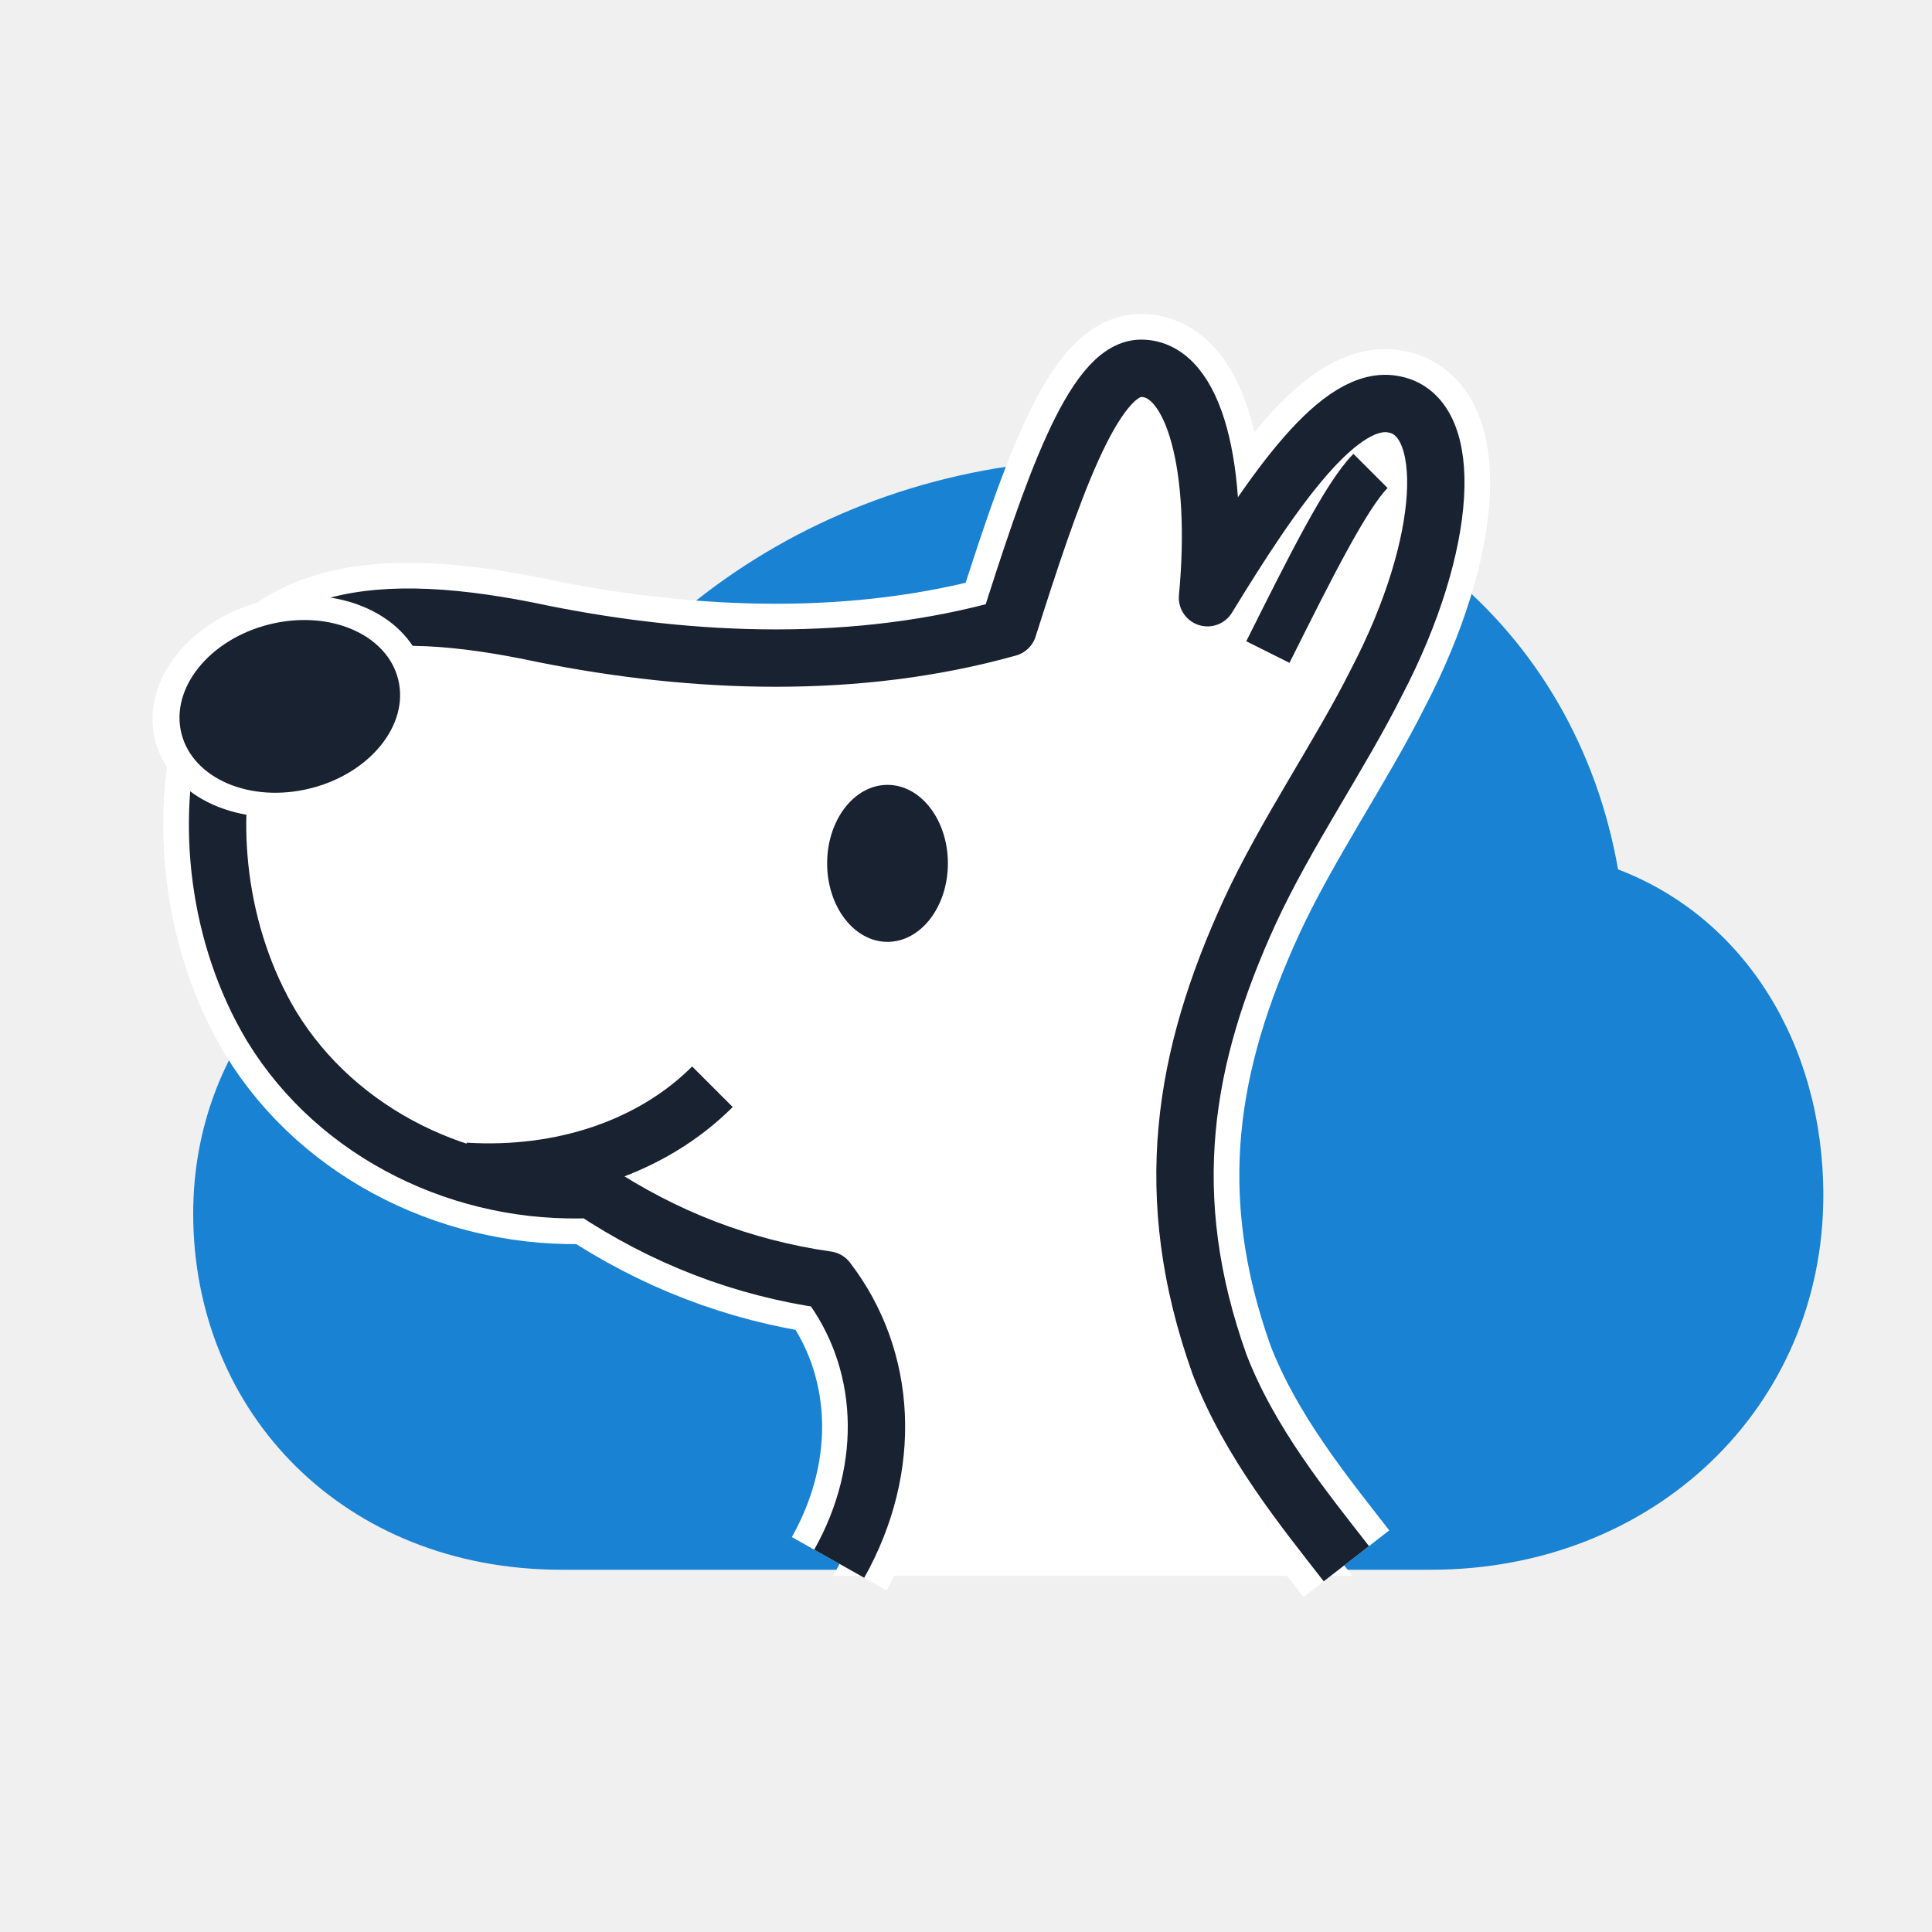
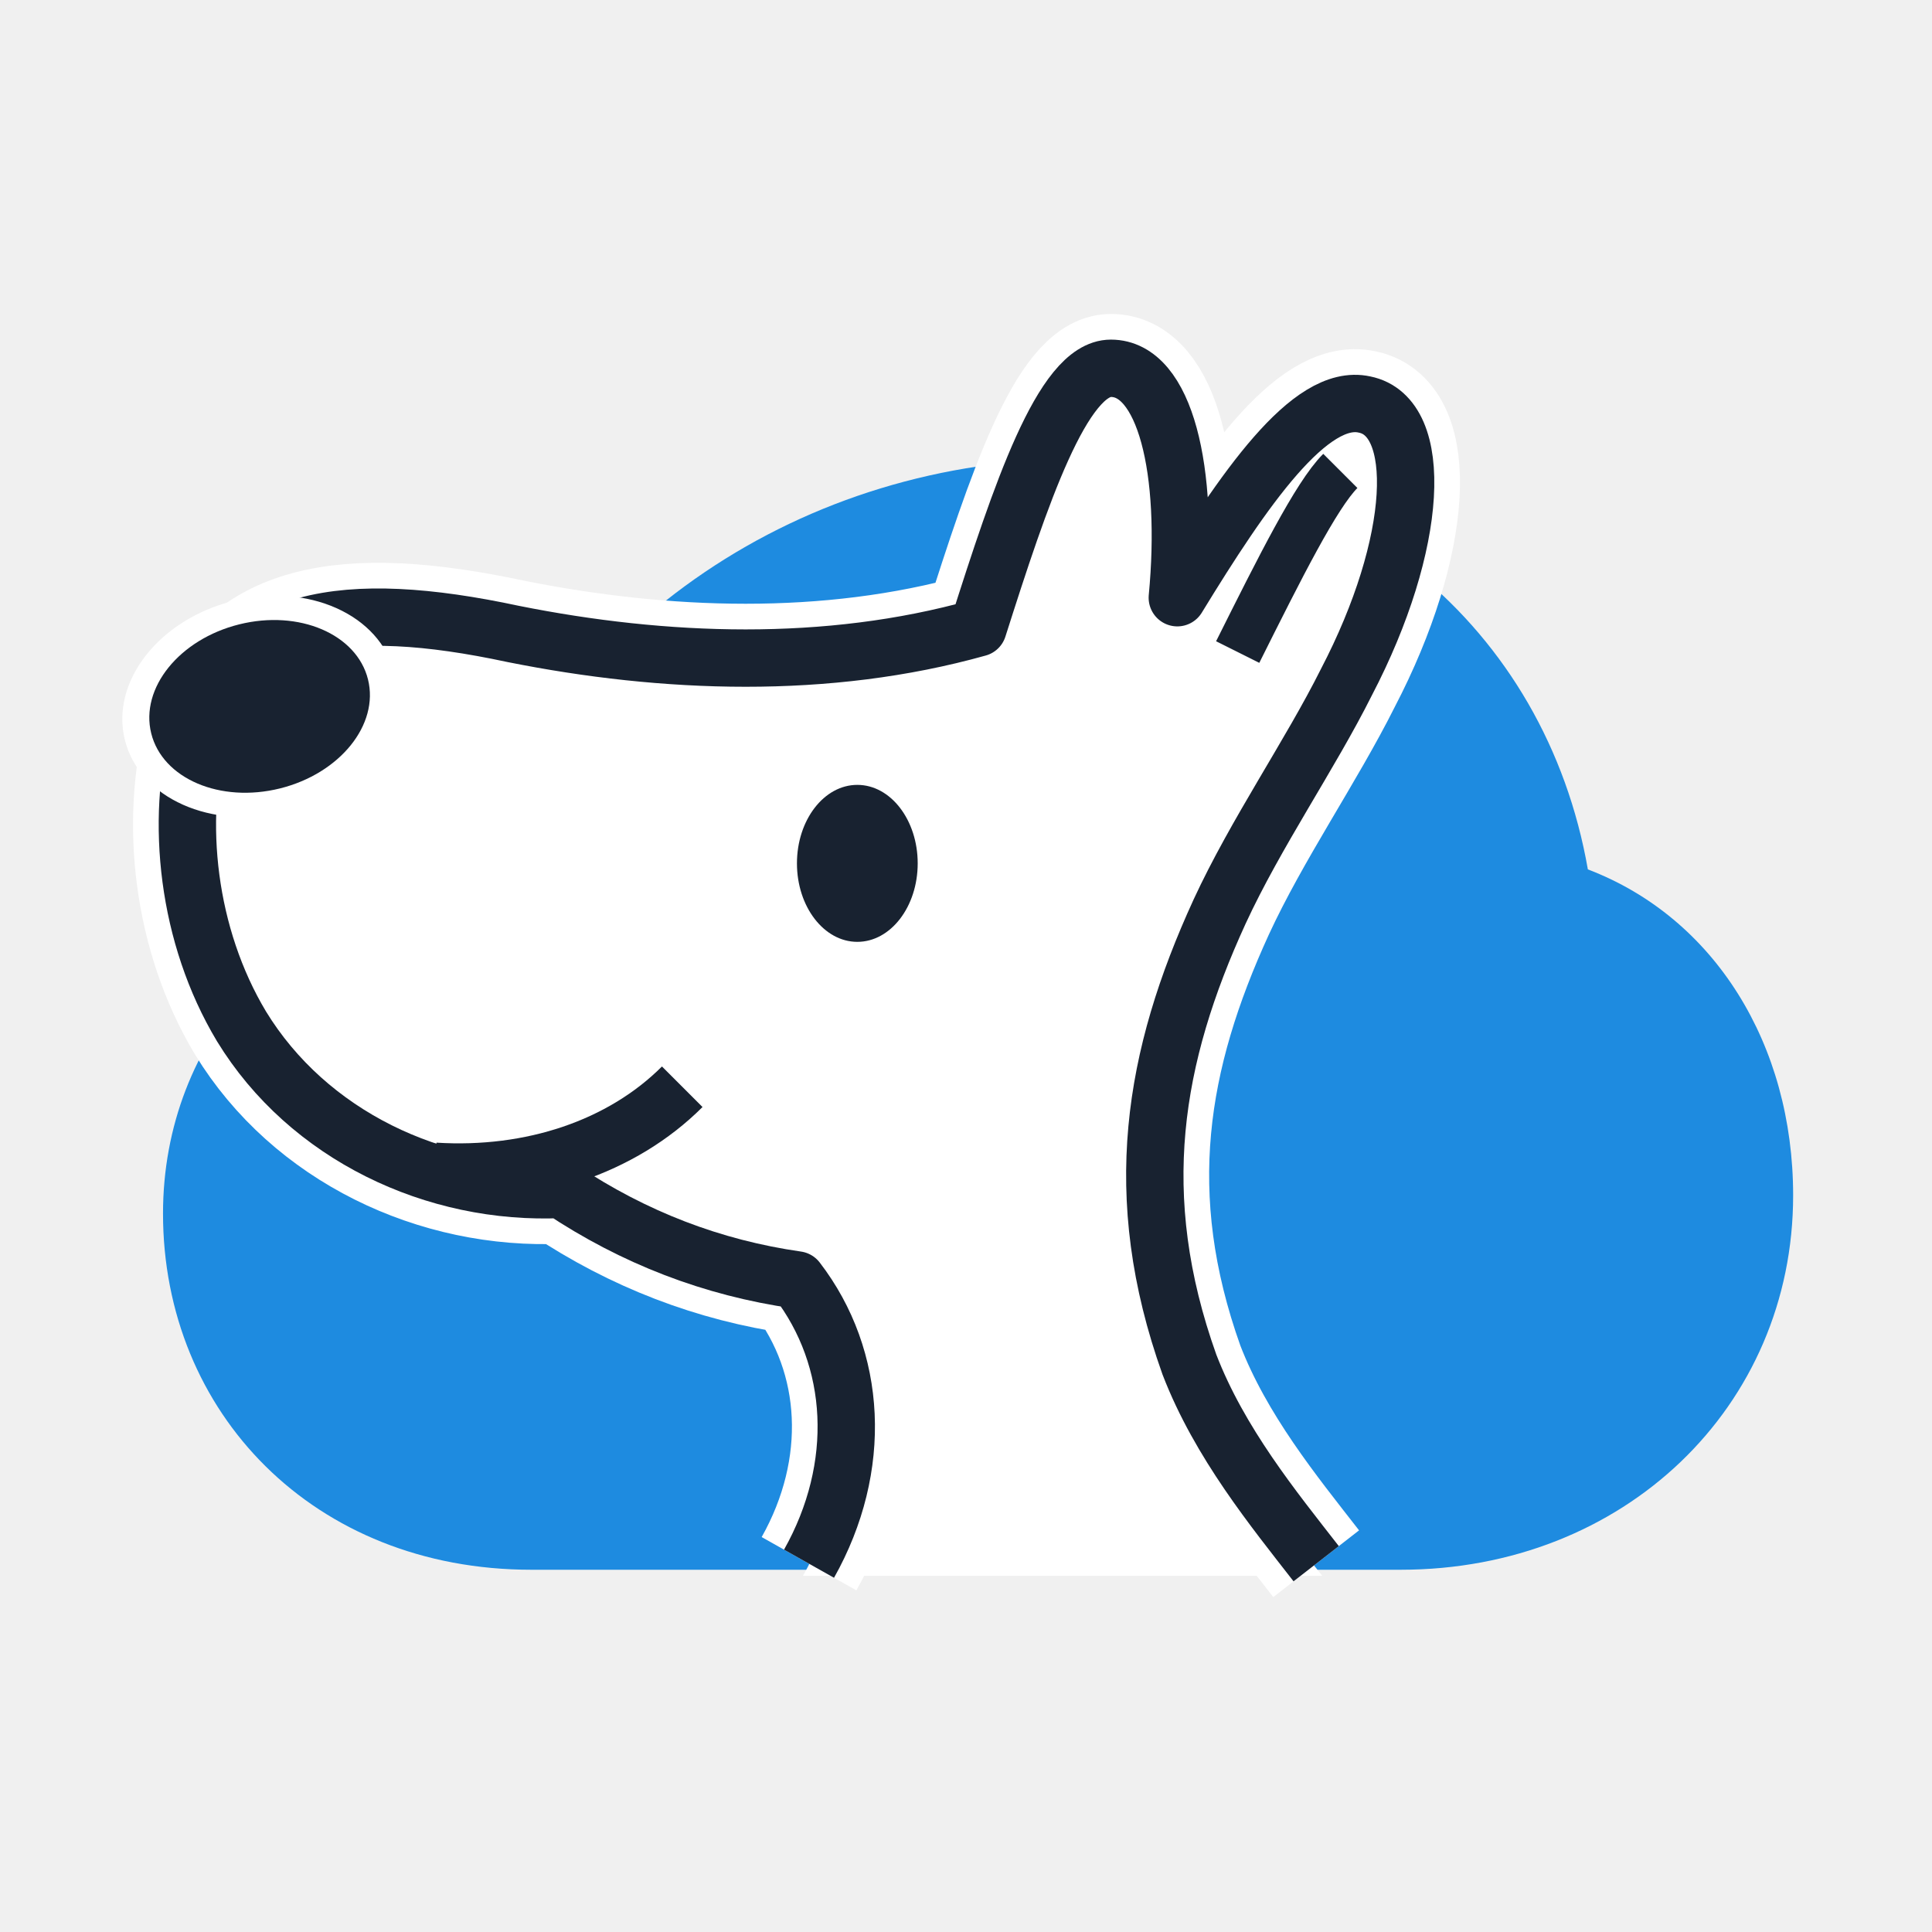
<svg xmlns="http://www.w3.org/2000/svg" viewBox="0 0 64 64">
-   <path fill="#1982D2" d="M18.6 52.0C11.4 52.0 6.4 46.8 6.4 40.2C6.4 34.4 10.6 29.8 16.4 29.0C19.6 20.6 27.6 15.2 36.8 15.2C45.6 15.2 52.2 20.8 53.6 28.8C57.8 30.4 60.4 34.6 60.4 39.6C60.4 46.6 54.8 52.0 47.4 52.0Z" />
-   <path fill="none" stroke="#FFFFFF" stroke-width="3.6" stroke-linejoin="round" d="M27.8 51.8C29.6 48.6 29.4 45.0 27.4 42.4C24.6 42.0 22.0 41.0 19.6 39.4C15.4 39.6 11.2 37.6 9.0 34.0C7.2 31.0 6.8 27.2 7.6 24.2C8.8 20.4 12.4 19.8 18.0 21.0C23.0 22.0 28.4 22.2 33.4 20.8C34.8 16.4 36.2 12.2 37.8 12.2C39.6 12.2 40.4 15.6 40.0 19.8C42.2 16.2 44.4 13.0 46.2 13.4C48.2 13.8 48.0 18.0 45.6 22.6C44.4 25.0 42.6 27.6 41.4 30.2C39.2 35.0 38.4 39.6 40.4 45.2C41.4 47.8 43.2 50.0 44.6 51.8" />
-   <path fill="#FFFFFF" d="M27.6 52.2C29.4 49.0 29.4 45.2 27.4 42.6C24.6 42.2 22.0 41.2 19.6 39.6C15.6 39.6 11.4 37.8 9.2 34.2C7.4 31.2 6.8 27.4 7.6 24.4C8.6 20.6 12.2 19.8 17.8 21.0C23.0 22.0 28.4 22.2 33.4 20.8C34.8 16.4 36.2 12.2 37.8 12.2C39.6 12.2 40.4 15.6 40.0 19.8C42.2 16.2 44.4 13.0 46.2 13.4C48.2 13.8 48.0 18.0 45.6 22.6C44.4 25.0 42.6 27.6 41.4 30.2C39.2 35.0 38.4 39.6 40.4 45.2C41.4 47.8 43.2 50.2 44.8 52.2Z" />
-   <path fill="none" stroke="#182230" stroke-width="1.9" stroke-linejoin="round" d="M27.8 51.8C29.6 48.6 29.4 45.0 27.4 42.4C24.6 42.0 22.0 41.0 19.6 39.4C15.4 39.6 11.2 37.6 9.0 34.0C7.2 31.0 6.8 27.2 7.6 24.2C8.8 20.4 12.4 19.8 18.0 21.0C23.0 22.0 28.4 22.2 33.4 20.8C34.8 16.4 36.2 12.2 37.8 12.2C39.6 12.2 40.4 15.6 40.0 19.8C42.2 16.2 44.4 13.0 46.2 13.4C48.2 13.8 48.0 18.0 45.6 22.6C44.4 25.0 42.6 27.6 41.4 30.2C39.2 35.0 38.4 39.6 40.4 45.2C41.4 47.8 43.2 50.0 44.6 51.8" />
-   <path fill="none" stroke="#182230" stroke-width="1.9" stroke-linejoin="round" d="M15.4 38.8C18.6 39.0 21.6 38.0 23.6 36.0" />
-   <path fill="none" stroke="#182230" stroke-width="1.6" stroke-linejoin="round" d="M42.0 21.6C43.4 18.8 44.6 16.4 45.4 15.6" />
-   <ellipse cx="9.6" cy="23.4" rx="4.6" ry="3.6" transform="rotate(-14 9.6 23.4)" fill="#FFFFFF" />
-   <ellipse cx="9.6" cy="23.4" rx="3.7" ry="2.8" transform="rotate(-14 9.6 23.4)" fill="#182230" />
-   <ellipse cx="29.4" cy="28.6" rx="2.0" ry="2.6" fill="#182230" />
+   <g transform="translate(-1 0)">
+     <path fill="#1E8BE0" d="M18.6 52.0C11.4 52.0 6.4 46.8 6.4 40.2C6.4 34.4 10.6 29.8 16.4 29.0C19.6 20.6 27.6 15.2 36.8 15.2C45.6 15.2 52.2 20.8 53.6 28.8C57.8 30.4 60.4 34.6 60.4 39.6C60.4 46.6 54.8 52.0 47.4 52.0Z" />
+     <path fill="none" stroke="#FFFFFF" stroke-width="3.6" stroke-linejoin="round" d="M27.8 51.8C29.6 48.6 29.4 45.0 27.4 42.4C24.6 42.0 22.0 41.0 19.6 39.4C15.4 39.6 11.2 37.6 9.0 34.0C7.2 31.0 6.8 27.2 7.6 24.2C8.8 20.4 12.4 19.8 18.0 21.0C23.0 22.0 28.4 22.2 33.4 20.8C34.8 16.4 36.2 12.2 37.8 12.2C39.6 12.2 40.4 15.6 40.0 19.8C42.2 16.2 44.4 13.0 46.2 13.4C48.2 13.8 48.0 18.0 45.6 22.6C44.4 25.0 42.6 27.6 41.4 30.2C39.2 35.0 38.4 39.6 40.4 45.2C41.4 47.8 43.2 50.0 44.6 51.8" />
+     <path fill="#FFFFFF" d="M27.6 52.2C29.4 49.0 29.4 45.2 27.4 42.6C24.6 42.2 22.0 41.2 19.6 39.6C15.6 39.6 11.4 37.8 9.2 34.2C7.4 31.2 6.8 27.4 7.6 24.4C8.6 20.6 12.2 19.8 17.8 21.0C23.0 22.0 28.4 22.2 33.4 20.8C34.8 16.4 36.2 12.2 37.8 12.2C39.6 12.2 40.4 15.6 40.0 19.8C42.2 16.2 44.4 13.0 46.2 13.4C48.2 13.8 48.0 18.0 45.6 22.6C44.4 25.0 42.6 27.6 41.4 30.2C39.2 35.0 38.4 39.6 40.4 45.2C41.4 47.8 43.2 50.2 44.8 52.2Z" />
+     <path fill="none" stroke="#182230" stroke-width="1.9" stroke-linejoin="round" d="M27.8 51.8C29.6 48.6 29.4 45.0 27.4 42.4C24.6 42.0 22.0 41.0 19.6 39.4C15.4 39.6 11.2 37.6 9.0 34.0C7.2 31.0 6.8 27.2 7.6 24.2C8.8 20.4 12.4 19.8 18.0 21.0C23.0 22.0 28.4 22.2 33.4 20.8C34.8 16.4 36.2 12.2 37.8 12.2C39.6 12.2 40.4 15.6 40.0 19.8C42.2 16.2 44.4 13.0 46.2 13.4C48.2 13.8 48.0 18.0 45.6 22.6C44.4 25.0 42.6 27.6 41.4 30.2C39.2 35.0 38.4 39.6 40.4 45.2C41.4 47.8 43.2 50.0 44.6 51.8" />
+     <path fill="none" stroke="#182230" stroke-width="1.9" stroke-linejoin="round" d="M15.4 38.8C18.6 39.0 21.6 38.0 23.6 36.0" />
+     <path fill="none" stroke="#182230" stroke-width="1.6" stroke-linejoin="round" d="M42.0 21.6C43.4 18.8 44.6 16.4 45.4 15.6" />
+     <ellipse cx="9.6" cy="23.4" rx="4.6" ry="3.6" transform="rotate(-14 9.6 23.4)" fill="#FFFFFF" />
+     <ellipse cx="9.6" cy="23.4" rx="3.7" ry="2.8" transform="rotate(-14 9.6 23.4)" fill="#182230" />
+     <ellipse cx="29.4" cy="28.6" rx="2.0" ry="2.6" fill="#182230" />
+   </g>
</svg>
